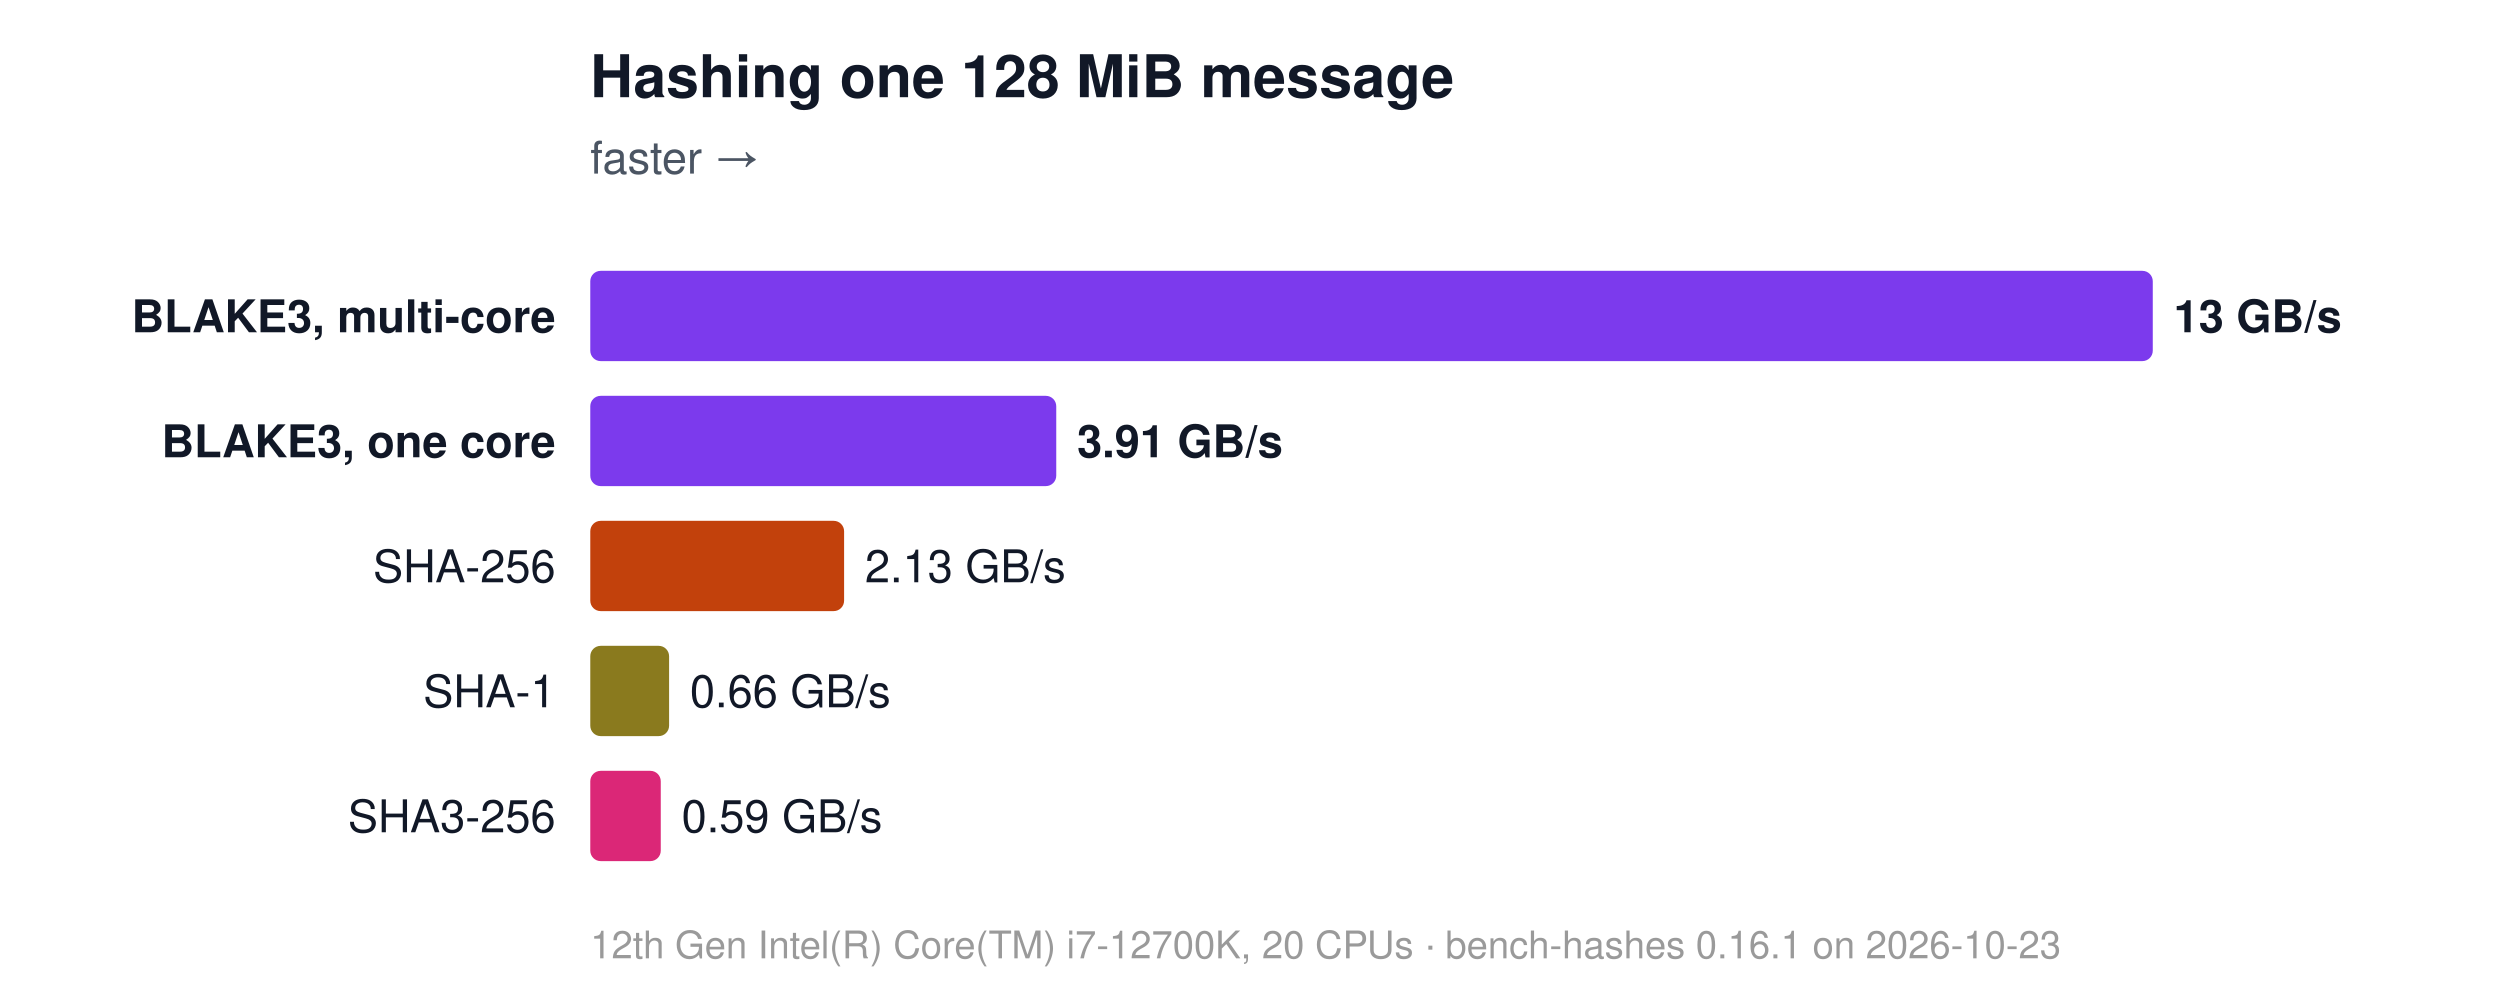
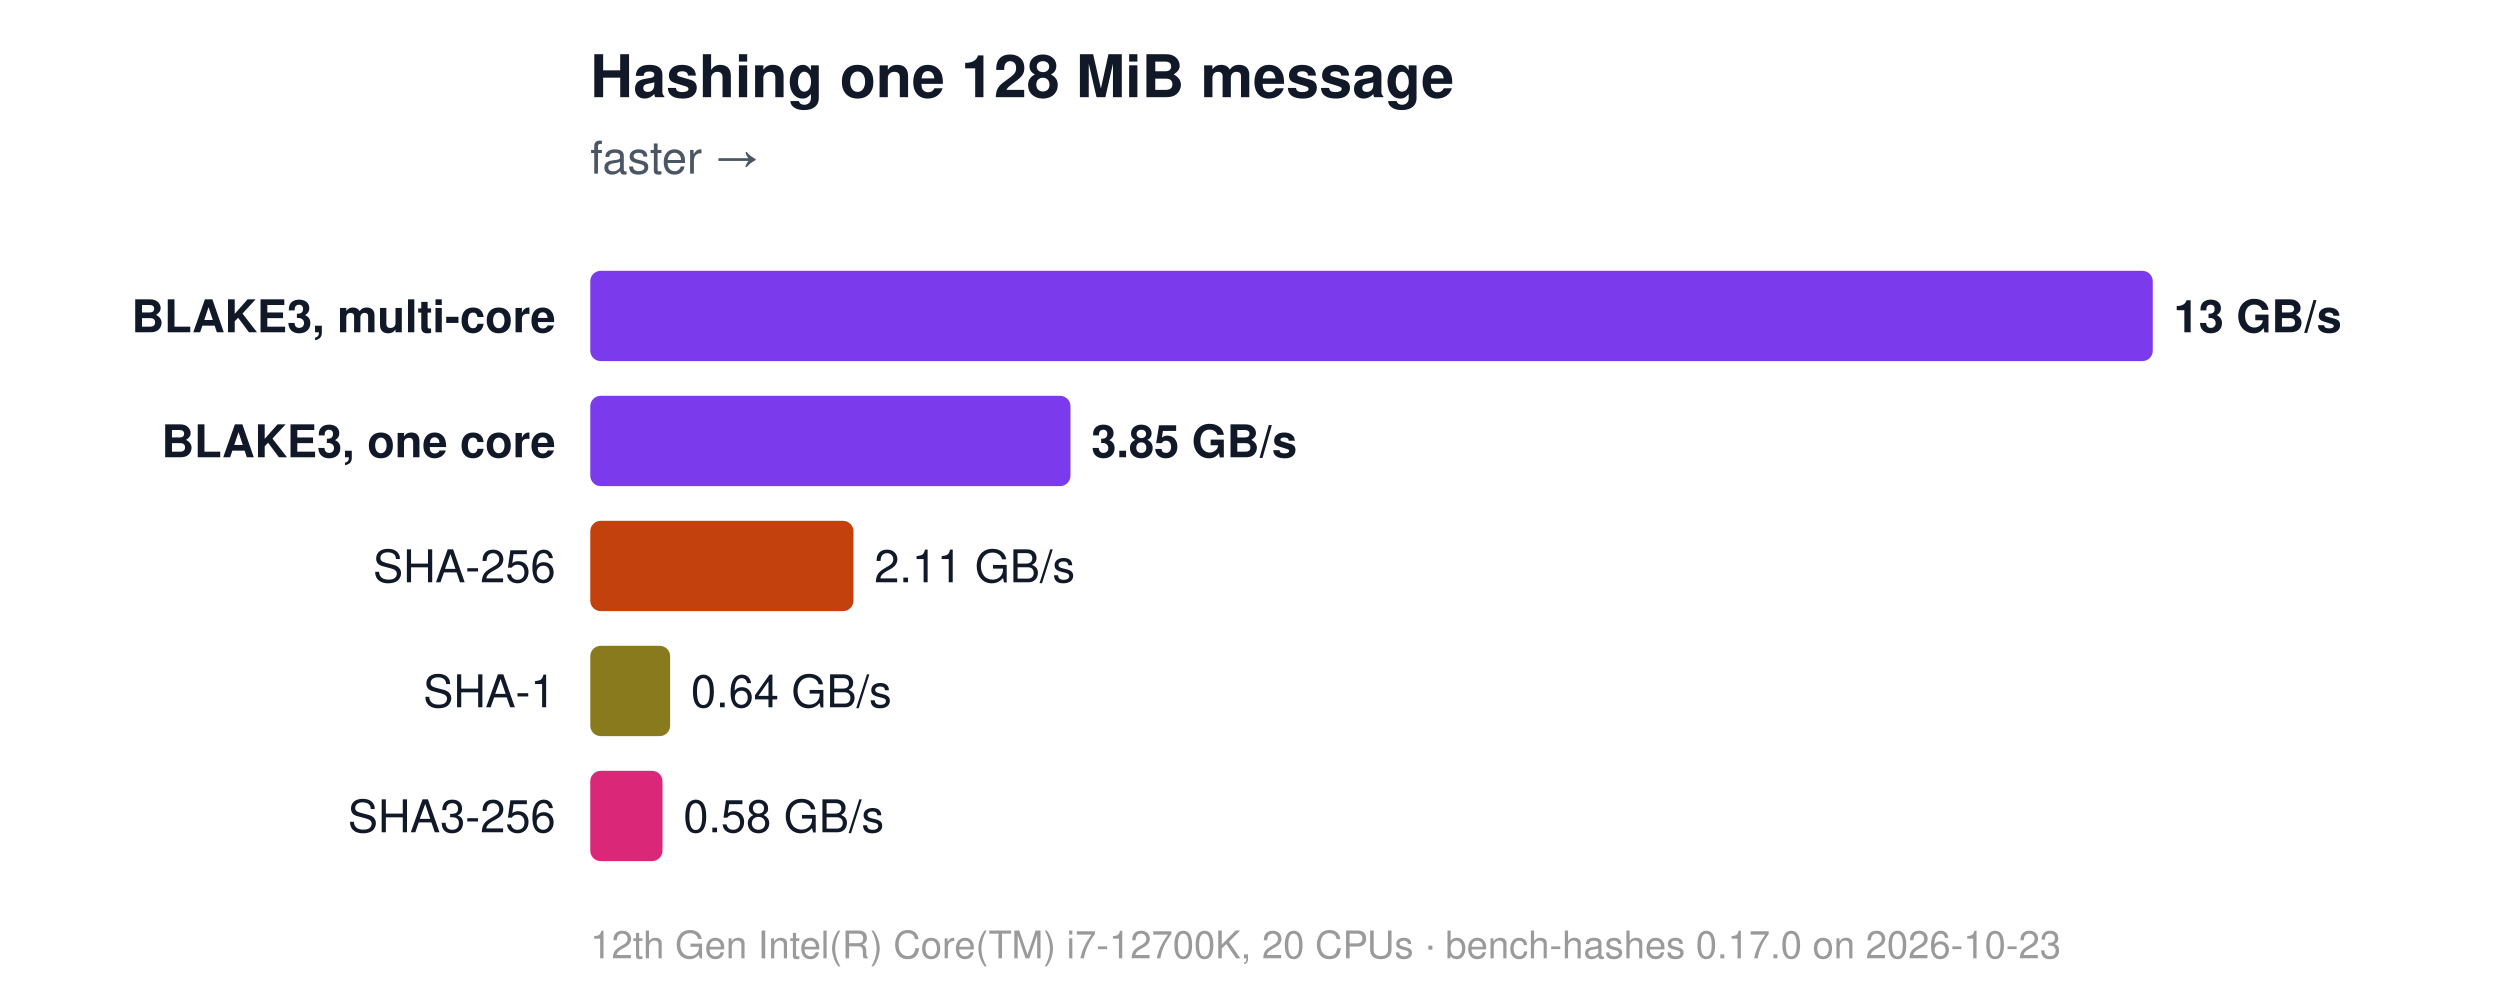
<svg xmlns="http://www.w3.org/2000/svg" width="720" height="288" viewBox="0 0 720 288" font-family="-apple-system, BlinkMacSystemFont, 'Segoe UI', Helvetica, Arial, sans-serif">
  <rect width="720" height="288" fill="#ffffff" />
  <text x="170" y="28" font-size="17" font-weight="600" fill="#111827">Hashing one 128 MiB message</text>
  <text x="170" y="50" font-size="13" fill="#4b5563">faster →</text>
  <text x="160" y="95.7" font-size="13" fill="#111827" text-anchor="end" font-weight="600">BLAKE3, multi-core</text>
  <rect x="170" y="78" width="450.0" height="26" rx="3" fill="#7c3aed" />
  <text x="626.0" y="95.7" font-size="13" fill="#111827" font-weight="600">13 GB/s</text>
  <text x="160" y="131.7" font-size="13" fill="#111827" text-anchor="end" font-weight="600">BLAKE3, one core</text>
-   <rect x="170" y="114" width="134.2" height="26" rx="3" fill="#7c3aed" />
-   <text x="310.2" y="131.7" font-size="13" fill="#111827" font-weight="600">3.91 GB/s</text>
+   <rect x="170" y="114" width="138.3" height="26" rx="3" fill="#7c3aed" />
+   <text x="314.3" y="131.7" font-size="13" fill="#111827" font-weight="600">3.85 GB/s</text>
  <text x="160" y="167.7" font-size="13" fill="#111827" text-anchor="end">SHA-256</text>
-   <rect x="170" y="150" width="73.1" height="26" rx="3" fill="#c2410c" />
-   <text x="249.1" y="167.7" font-size="13" fill="#111827">2.13 GB/s</text>
+   <rect x="170" y="150" width="75.8" height="26" rx="3" fill="#c2410c" />
+   <text x="251.8" y="167.7" font-size="13" fill="#111827">2.11 GB/s</text>
  <text x="160" y="203.7" font-size="13" fill="#111827" text-anchor="end">SHA-1</text>
-   <rect x="170" y="186" width="22.7" height="26" rx="3" fill="#8a7a1e" />
-   <text x="198.7" y="203.7" font-size="13" fill="#111827">0.66 GB/s</text>
+   <rect x="170" y="186" width="23.0" height="26" rx="3" fill="#8a7a1e" />
+   <text x="199.0" y="203.7" font-size="13" fill="#111827">0.64 GB/s</text>
  <text x="160" y="239.7" font-size="13" fill="#111827" text-anchor="end">SHA3-256</text>
-   <rect x="170" y="222" width="20.3" height="26" rx="3" fill="#db2777" />
-   <text x="196.3" y="239.7" font-size="13" fill="#111827">0.59 GB/s</text>
-   <text x="170" y="276.0" font-size="11" fill="#9a9a9a">12th Gen Intel(R) Core(TM) i7-12700K, 20 CPUs · bench-hashes 0.16.1 on 2026-10-23</text>
+   <rect x="170" y="222" width="20.8" height="26" rx="3" fill="#db2777" />
+   <text x="196.8" y="239.7" font-size="13" fill="#111827">0.58 GB/s</text>
+   <text x="170" y="276.0" font-size="11" fill="#9a9a9a">12th Gen Intel(R) Core(TM) i7-12700K, 20 CPUs · bench-hashes 0.17.0 on 2026-10-23</text>
</svg>
